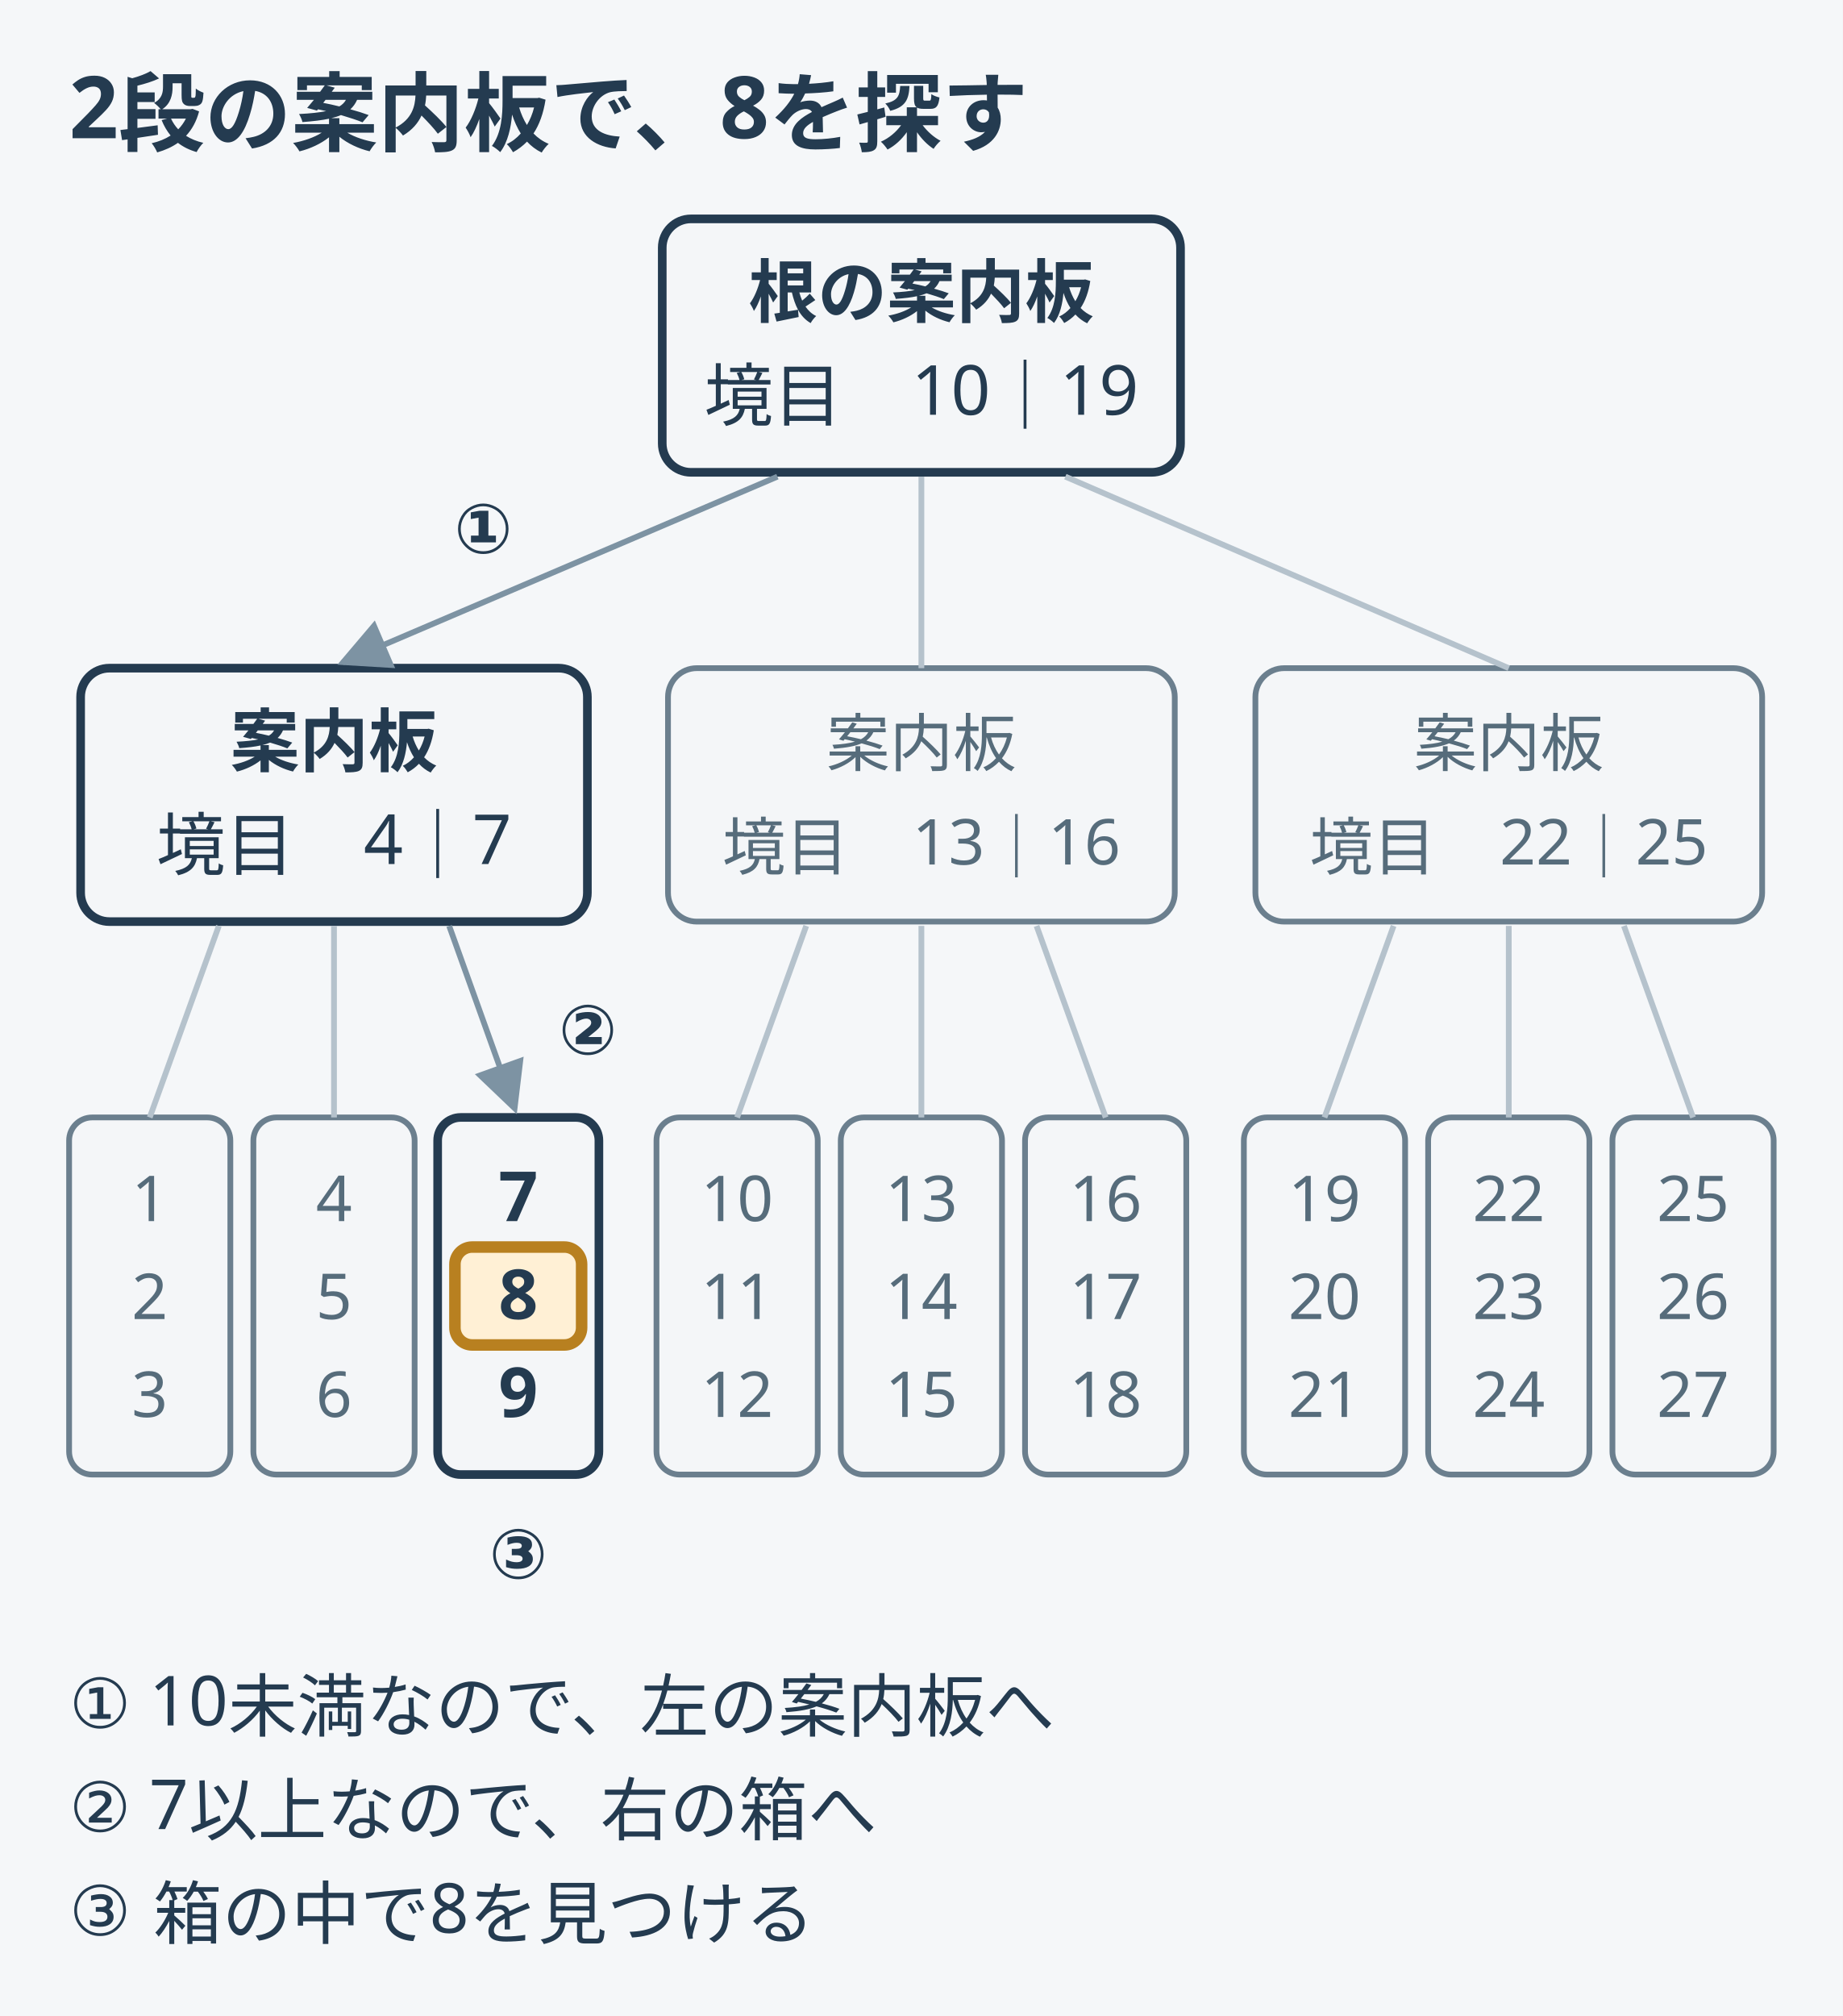
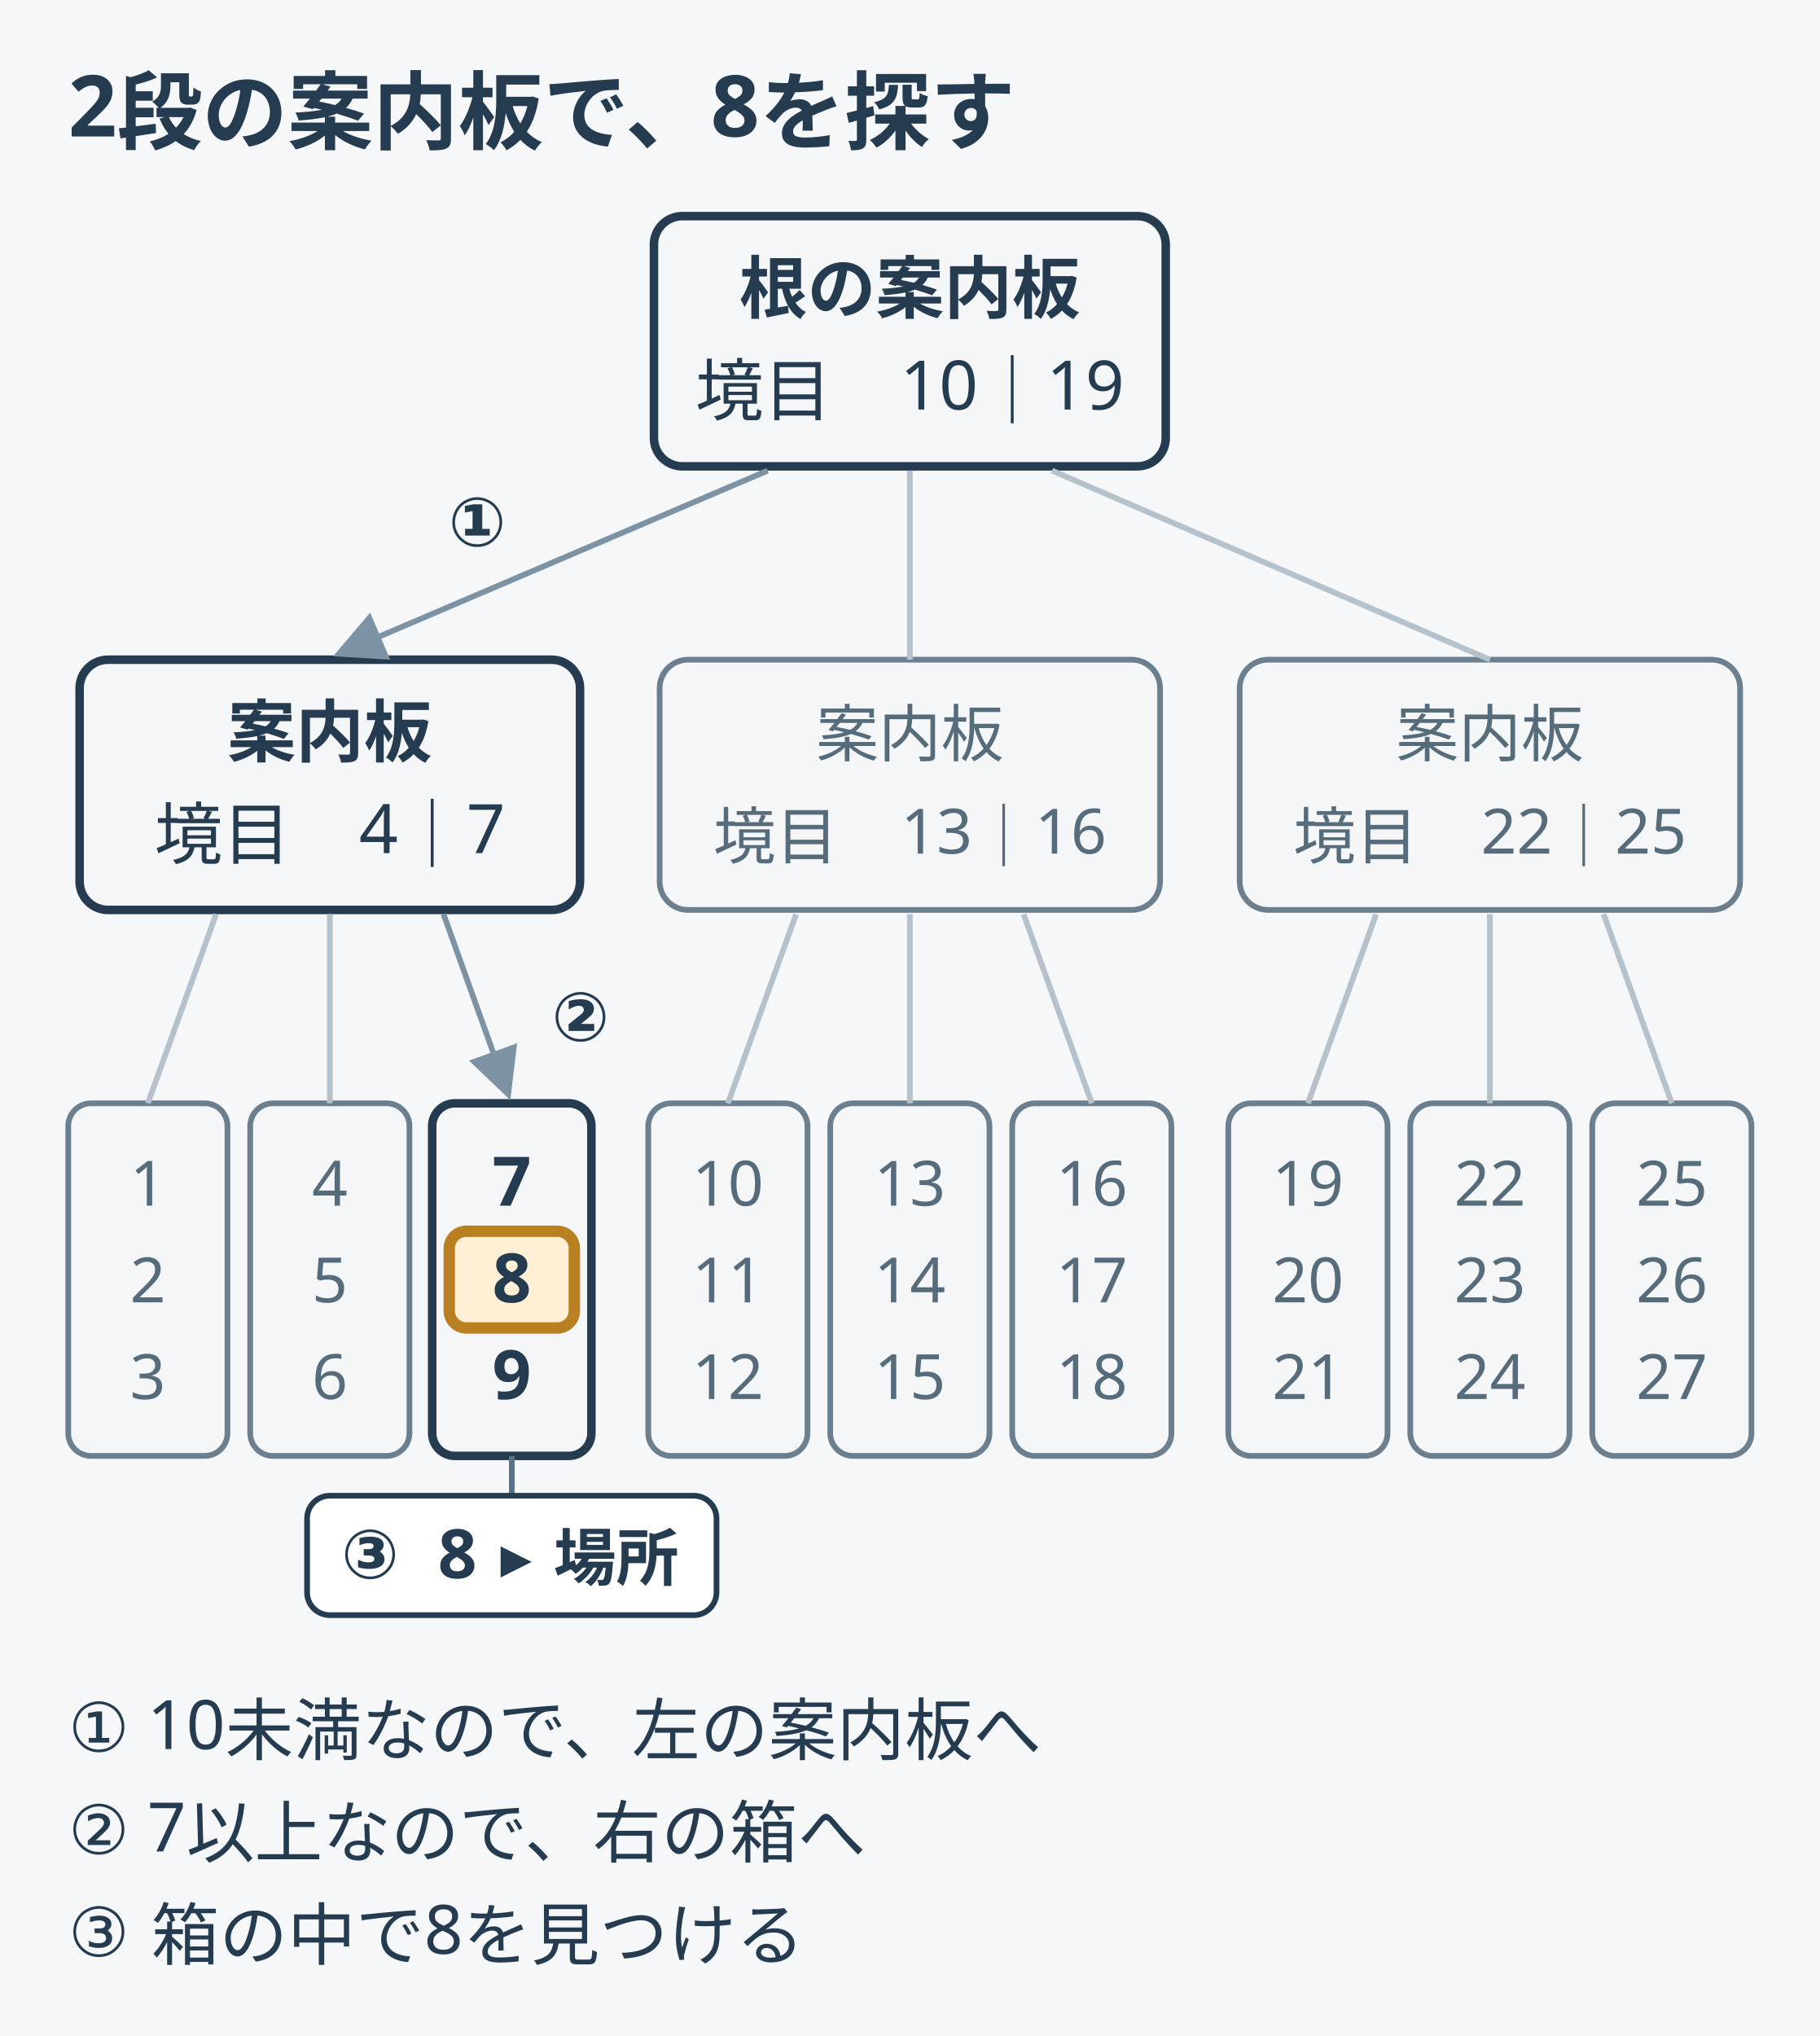
- <svg xmlns="http://www.w3.org/2000/svg" width="640" height="700" viewBox="0 0 640 700" role="img" aria-labelledby="title">
+ <svg xmlns="http://www.w3.org/2000/svg" width="640" height="716" viewBox="0 0 640 716" role="img" aria-labelledby="title">
  <defs>
    <marker id="flow" markerWidth="10" markerHeight="10" refX="9" refY="5" orient="auto">
      <path d="M0 0L10 5L0 10z" fill="#277b74" />
    </marker>
    <marker id="req" markerWidth="10" markerHeight="10" refX="9" refY="5" orient="auto">
      <path d="M0 0L10 5L0 10" fill="none" stroke="#945e11" stroke-width="2" />
    </marker>
    <marker id="ref" markerWidth="9" markerHeight="9" refX="8" refY="4.5" orient="auto">
      <path d="M0 0L9 4.5L0 9z" fill="#7d93a3" />
    </marker>
  </defs>
  <style>
text{font-family:"Hiragino Sans","Noto Sans JP",sans-serif;font-size:24px;fill:#243b50}
.h{font-size:30px;font-weight:700}.b{font-weight:700}.s{font-size:22px}.m{font-size:22px;fill:#566c7b}
.mono{font-family:ui-monospace,Menlo,monospace;font-size:22px}.tag{font-size:22px;font-weight:700;fill:#fff}
.teal{fill:#176e65}.brown{fill:#945e11}.real{fill:#176e65}
.panel{fill:#fff;stroke:#cedae1;stroke-width:2}.node{fill:#ecf2f8;stroke:#56738a;stroke-width:2}
.row{fill:#fff;stroke:#448b7c;stroke-width:2}.match{fill:#fff;stroke:#176e65;stroke-width:4}
.page{fill:#f7fbf9;stroke:#6d9f94;stroke-width:2}.ipage{fill:#f4f6f8;stroke:#6b7f8e;stroke-width:2}
.band{fill:#d5dde3;stroke:#92a7b5;stroke-width:2}.skip{fill:none;stroke:#b5c2cc;stroke-width:2;stroke-dasharray:6 5}
.hot{fill:#fff0d5;stroke:#b88020;stroke-width:4}.ghost{fill:#f5f7f9;stroke:#b5c2cc;stroke-width:2;stroke-dasharray:6 5}
.flow{fill:none;stroke:#277b74;stroke-width:3;marker-end:url(#flow)}.req{fill:none;stroke:#945e11;stroke-width:3;stroke-dasharray:8 6;marker-end:url(#req)}
.ref{fill:none;stroke:#7d93a3;stroke-width:2;marker-end:url(#ref)}.step{fill:#fff;stroke:#243b50;stroke-width:2.5}
.spine{fill:#e9f3f4;stroke:#243b50;stroke-width:1.5}
.work{fill:#fff;stroke:#56738a;stroke-width:2;stroke-dasharray:8 5}.val{fill:#dcefe8;stroke:#448b7c;stroke-width:2}.buffer{fill:#eaf6f1;stroke:#6d9f94;stroke-width:2}
.route{fill:#f4f6f8;stroke:#243b50;stroke-width:3}.leader{fill:none;stroke:#56738a;stroke-width:2}
  </style>
-   <rect width="640" height="700" fill="#f5f7f9" />
+   <rect width="640" height="716" fill="#f5f7f9" />
  <text x="24" y="48" class="h">2段の案内板で、8を探す</text>
  <g id="root">
    <rect x="230" y="76" width="180" height="88" rx="10" class="route" />
    <text x="320" y="110" text-anchor="middle" class="b">根の案内板</text>
    <text x="320" y="146" text-anchor="middle">境目　10｜19</text>
  </g>
  <g id="board-0">
    <rect x="28" y="232" width="176" height="88" rx="10" class="route" />
    <text x="116" y="266" text-anchor="middle" class="b">案内板</text>
    <text x="116" y="302" text-anchor="middle">境目　4｜7</text>
  </g>
  <g id="boxes-0">
    <rect x="24" y="388" width="56" height="124" rx="8" class="ipage" />
    <text x="52" y="424" text-anchor="middle" class="m">1</text>
    <text x="52" y="458" text-anchor="middle" class="m">2</text>
    <text x="52" y="492" text-anchor="middle" class="m">3</text>
    <rect x="88" y="388" width="56" height="124" rx="8" class="ipage" />
    <text x="116" y="424" text-anchor="middle" class="m">4</text>
    <text x="116" y="458" text-anchor="middle" class="m">5</text>
    <text x="116" y="492" text-anchor="middle" class="m">6</text>
    <rect x="152" y="388" width="56" height="124" rx="8" class="route" />
    <text x="180" y="424" text-anchor="middle" class="b">7</text>
    <rect x="158" y="433" width="44" height="34" rx="6" class="hot" />
    <text x="180" y="458" text-anchor="middle" class="b">8</text>
    <text x="180" y="492" text-anchor="middle" class="b">9</text>
  </g>
  <g id="links-0">
    <path d="M76 321.5 L52 388" fill="none" stroke="#b5c2cc" stroke-width="2" />
    <path d="M116 321.5 L116 388" fill="none" stroke="#b5c2cc" stroke-width="2" />
    <path d="M156 321.5 L178.8 385" class="ref" />
  </g>
  <g id="board-1">
    <rect x="232" y="232" width="176" height="88" rx="10" class="ipage" />
    <text x="320" y="266" text-anchor="middle" class="m">案内板</text>
    <text x="320" y="302" text-anchor="middle" class="m">境目　13｜16</text>
  </g>
  <g id="boxes-1">
    <rect x="228" y="388" width="56" height="124" rx="8" class="ipage" />
    <text x="256" y="424" text-anchor="middle" class="m">10</text>
    <text x="256" y="458" text-anchor="middle" class="m">11</text>
    <text x="256" y="492" text-anchor="middle" class="m">12</text>
    <rect x="292" y="388" width="56" height="124" rx="8" class="ipage" />
    <text x="320" y="424" text-anchor="middle" class="m">13</text>
    <text x="320" y="458" text-anchor="middle" class="m">14</text>
    <text x="320" y="492" text-anchor="middle" class="m">15</text>
    <rect x="356" y="388" width="56" height="124" rx="8" class="ipage" />
    <text x="384" y="424" text-anchor="middle" class="m">16</text>
    <text x="384" y="458" text-anchor="middle" class="m">17</text>
    <text x="384" y="492" text-anchor="middle" class="m">18</text>
  </g>
  <g id="links-1">
    <path d="M280 321.5 L256 388" fill="none" stroke="#b5c2cc" stroke-width="2" />
    <path d="M320 321.5 L320 388" fill="none" stroke="#b5c2cc" stroke-width="2" />
    <path d="M360 321.5 L384 388" fill="none" stroke="#b5c2cc" stroke-width="2" />
  </g>
  <g id="board-2">
    <rect x="436" y="232" width="176" height="88" rx="10" class="ipage" />
    <text x="524" y="266" text-anchor="middle" class="m">案内板</text>
    <text x="524" y="302" text-anchor="middle" class="m">境目　22｜25</text>
  </g>
  <g id="boxes-2">
    <rect x="432" y="388" width="56" height="124" rx="8" class="ipage" />
    <text x="460" y="424" text-anchor="middle" class="m">19</text>
    <text x="460" y="458" text-anchor="middle" class="m">20</text>
    <text x="460" y="492" text-anchor="middle" class="m">21</text>
    <rect x="496" y="388" width="56" height="124" rx="8" class="ipage" />
    <text x="524" y="424" text-anchor="middle" class="m">22</text>
    <text x="524" y="458" text-anchor="middle" class="m">23</text>
    <text x="524" y="492" text-anchor="middle" class="m">24</text>
    <rect x="560" y="388" width="56" height="124" rx="8" class="ipage" />
    <text x="588" y="424" text-anchor="middle" class="m">25</text>
    <text x="588" y="458" text-anchor="middle" class="m">26</text>
    <text x="588" y="492" text-anchor="middle" class="m">27</text>
  </g>
  <g id="links-2">
    <path d="M484 321.5 L460 388" fill="none" stroke="#b5c2cc" stroke-width="2" />
    <path d="M524 321.5 L524 388" fill="none" stroke="#b5c2cc" stroke-width="2" />
    <path d="M564 321.5 L588 388" fill="none" stroke="#b5c2cc" stroke-width="2" />
  </g>
  <g id="root-links">
    <path d="M270 165.5 L119 230" class="ref" />
    <path d="M320 165.5 V232" fill="none" stroke="#b5c2cc" stroke-width="2" />
    <path d="M370 165.5 L524 232" fill="none" stroke="#b5c2cc" stroke-width="2" />
  </g>
  <g id="step-numbers">
    <text x="178" y="192" text-anchor="end" class="b">①</text>
    <text x="194" y="366" class="b">②</text>
-     <text x="180" y="548" text-anchor="middle" class="b">③</text>
+     <path d="M180 512 V526" class="leader" />
+     <rect x="108" y="526" width="144" height="42" rx="8" fill="#fff" stroke="#243b50" stroke-width="2" />
+     <text x="120" y="555" class="b">③</text>
+     <text x="154" y="555" class="b">8</text>
+     <text x="176" y="555" class="s b">▸ 場所</text>
  </g>
  <g id="steps">
-     <text x="24" y="600">① 10未満なので、左の案内板へ</text>
-     <text x="24" y="636">② 7以上なので、右の箱へ</text>
-     <text x="24" y="672">③ 箱の中で8を見つける</text>
+     <text x="24" y="616">① 10未満なので、左の案内板へ</text>
+     <text x="24" y="652">② 7以上なので、右の箱へ</text>
+     <text x="24" y="688">③ 箱の中で8を見つける</text>
  </g>
</svg>
